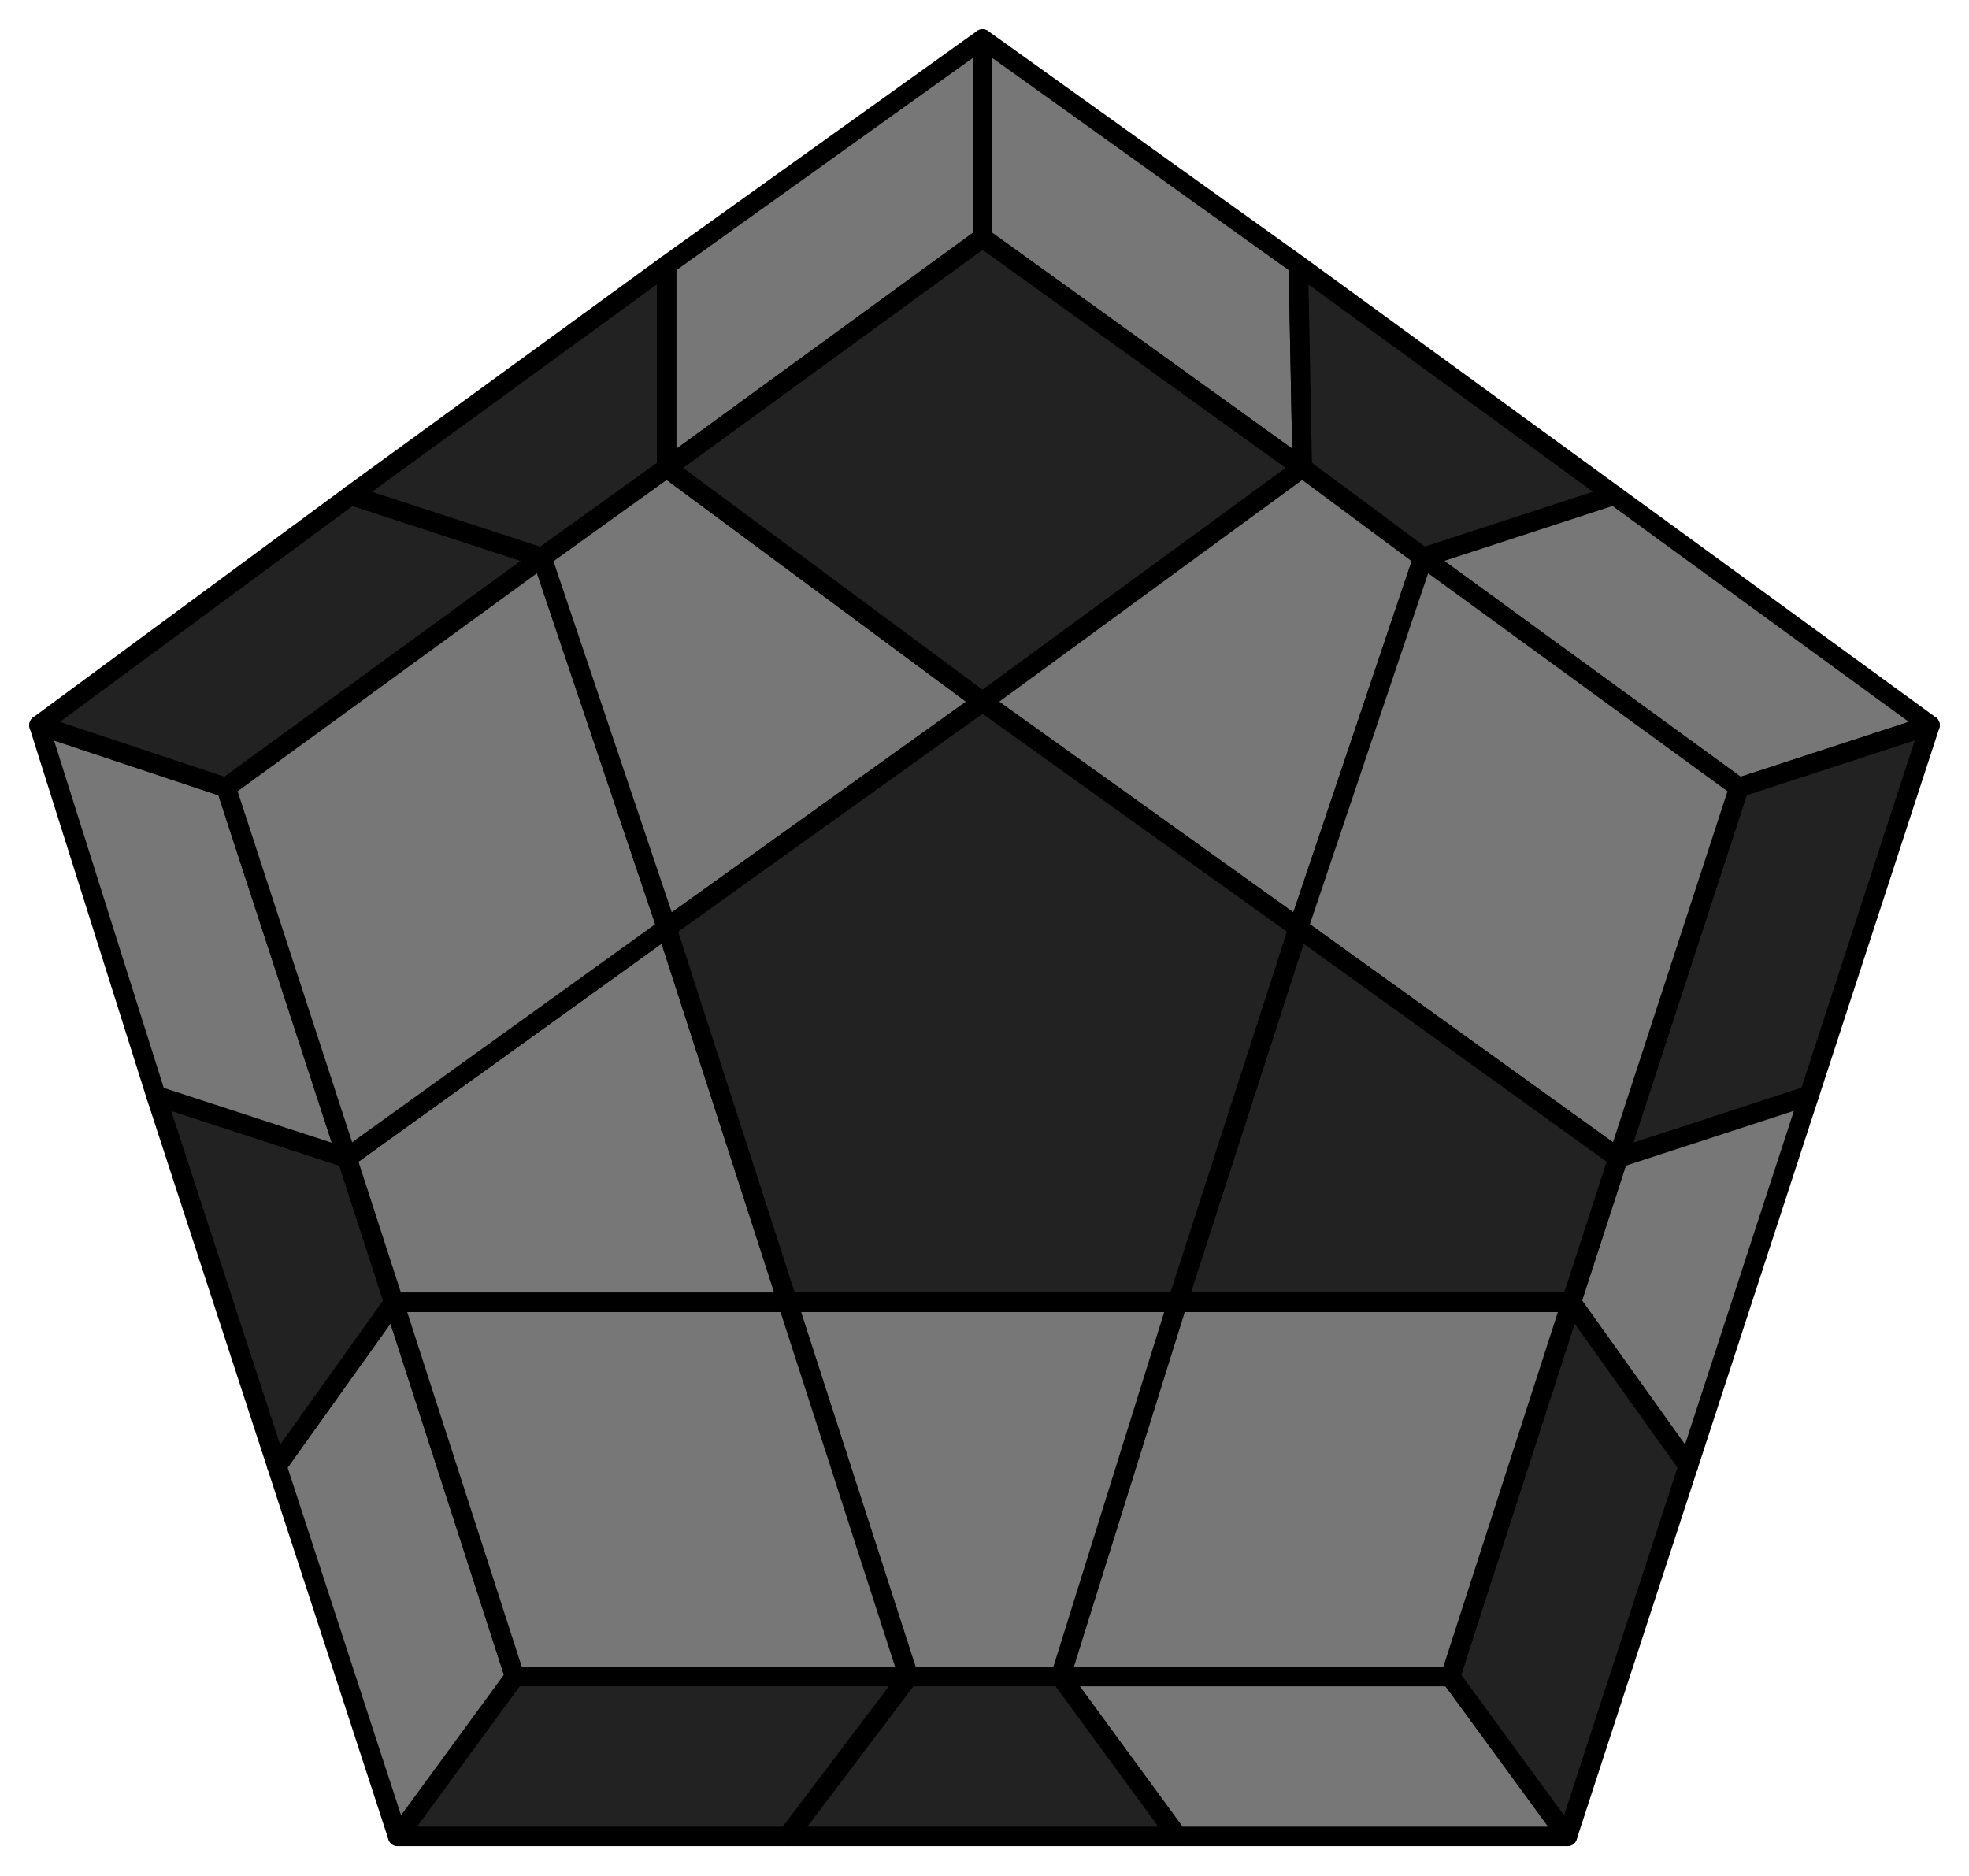
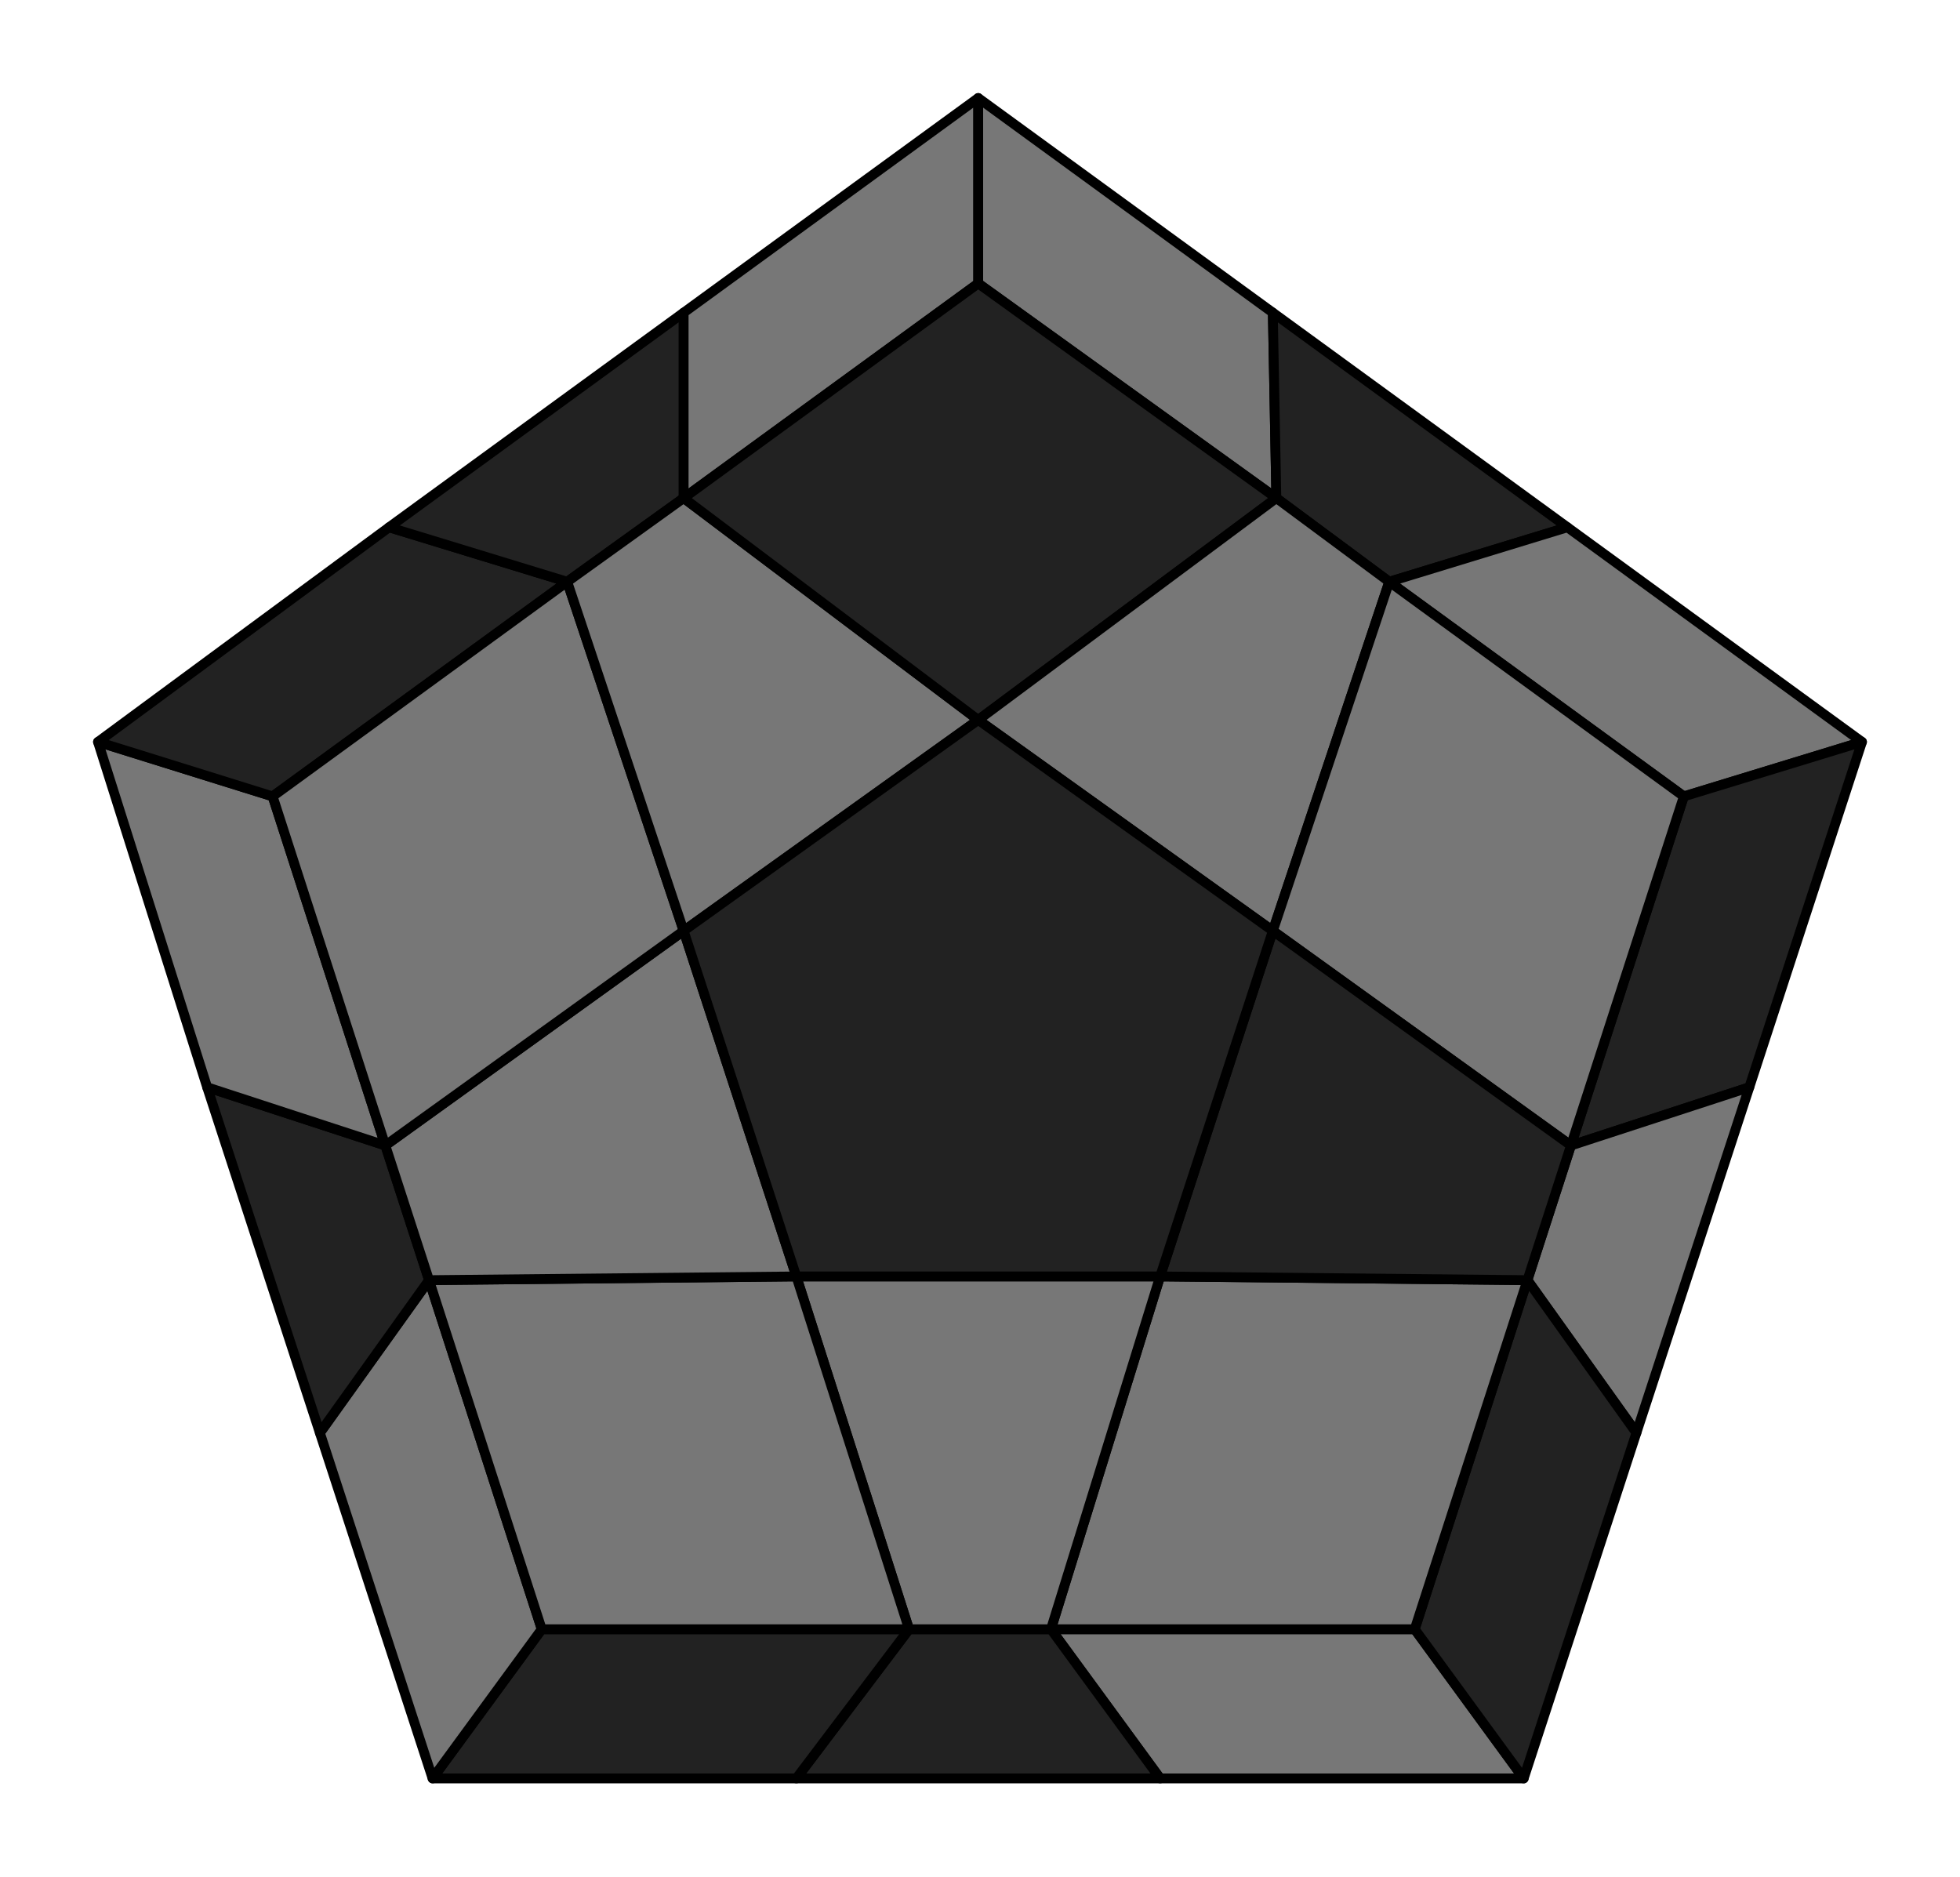
- <svg xmlns="http://www.w3.org/2000/svg" id="235" width="505" height="481">
+ <svg xmlns="http://www.w3.org/2000/svg" viewBox="0 0 100.0 95.732">
  <style>
- polygon { stroke: black; stroke-width: 5px; stroke-linejoin: round;}
- .light {fill: #777;}
- .dark {fill: #222;}
+ polygon { stroke: black; stroke-width: 0.5px; stroke-linejoin: round;}
</style>
-   <polygon class="light" points="402 471 302 471 272 430 372 430" />
-   <polygon class="dark" points="302 471 202 471 233 430 272 430" />
-   <polygon class="dark" points="202 471 102 471 132 430 233 430" />
-   <polygon class="light" points="102 471 71 376 101 334 132 430" />
-   <polygon class="dark" points="71 376 40 281 89 297 101 334" />
-   <polygon class="light" points="40 281 10 186 58 202 89 297" />
-   <polygon class="dark" points="10 186 90 127 139 143 58 202" />
-   <polygon class="dark" points="90 127 171 68 171 120 139 143" />
-   <polygon class="light" points="171 68 252 10 252 61 171 120" />
-   <polygon class="light" points="252 10 333 68 334 120 252 61" />
-   <polygon class="dark" points="333 68 414 127 365 143 334 120" />
-   <polygon class="light" points="414 127 495 186 446 202 365 143" />
-   <polygon class="dark" points="495 186 464 281 415 297 446 202" />
-   <polygon class="light" points="464 281 433 376 403 334 415 297" />
-   <polygon class="dark" points="433 376 402 471 372 430 403 334" />
-   <polygon class="light" points="372 430 272 430 302 334 403 334" />
-   <polygon class="light" points="272 430 233 430 202 334 302 334" />
-   <polygon class="light" points="132 430 101 334 202 334 233 430" />
-   <polygon class="light" points="101 334 89 297 171 238 202 334" />
-   <polygon class="light" points="58 202 139 143 171 238 89 297" />
-   <polygon class="light" points="139 143 171 120 252 180 171 238" />
-   <polygon class="dark" points="252 61 334 120 252 180 171 120" />
-   <polygon class="light" points="334 120 365 143 333 238 252 180" />
-   <polygon class="light" points="446 202 415 297 333 238 365 143" />
-   <polygon class="dark" points="415 297 403 334 302 334 333 238" />
-   <polygon class="dark" points="302 334 202 334 171 238 252 180 333 238" />
+   <polygon fill="#777" points="77.74 90.73 59.19 90.73 53.62 83.12 72.18 83.12" />
+   <polygon fill="#222" points="59.19 90.73 40.63 90.73 46.38 83.12 53.62 83.12" />
+   <polygon fill="#222" points="40.63 90.73 22.07 90.73 27.64 83.12 46.38 83.12" />
+   <polygon fill="#777" points="22.07 90.73 16.32 73.10 21.89 65.31 27.64 83.12" />
+   <polygon fill="#222" points="16.32 73.10 10.57 55.47 19.66 58.44 21.89 65.31" />
+   <polygon fill="#777" points="10.57 55.47 5.00 37.85 13.91 40.63 19.66 58.44" />
+   <polygon fill="#222" points="5.00 37.85 19.85 26.90 28.94 29.68 13.91 40.63" />
+   <polygon fill="#222" points="19.85 26.90 34.88 15.95 34.88 25.41 28.94 29.68" />
+   <polygon fill="#777" points="34.88 15.95 49.91 5.00 49.91 14.46 34.88 25.41" />
+   <polygon fill="#777" points="49.91 5.00 64.94 15.95 65.12 25.41 49.91 14.46" />
+   <polygon fill="#222" points="64.94 15.95 79.97 26.90 70.88 29.68 65.12 25.41" />
+   <polygon fill="#777" points="79.97 26.90 95.00 37.85 85.91 40.63 70.88 29.68" />
+   <polygon fill="#222" points="95.00 37.85 89.25 55.47 80.15 58.44 85.91 40.63" />
+   <polygon fill="#777" points="89.25 55.47 83.49 73.10 77.93 65.31 80.15 58.44" />
+   <polygon fill="#222" points="83.49 73.10 77.74 90.73 72.18 83.12 77.93 65.31" />
+   <polygon fill="#777" points="72.18 83.12 53.62 83.12 59.19 65.12 77.93 65.31" />
+   <polygon fill="#777" points="53.62 83.12 46.38 83.12 40.63 65.12 59.19 65.12" />
+   <polygon fill="#777" points="27.64 83.12 21.89 65.31 40.63 65.12 46.38 83.12" />
+   <polygon fill="#777" points="21.89 65.31 19.66 58.44 34.88 47.49 40.63 65.12" />
+   <polygon fill="#777" points="13.91 40.63 28.94 29.68 34.88 47.49 19.66 58.44" />
+   <polygon fill="#777" points="28.94 29.68 34.88 25.41 49.91 36.73 34.88 47.49" />
+   <polygon fill="#222" points="49.91 14.46 65.12 25.41 49.91 36.73 34.88 25.41" />
+   <polygon fill="#777" points="65.12 25.41 70.88 29.68 64.94 47.49 49.91 36.73" />
+   <polygon fill="#777" points="85.91 40.63 80.15 58.44 64.94 47.49 70.88 29.68" />
+   <polygon fill="#222" points="80.15 58.44 77.93 65.31 59.19 65.12 64.94 47.49" />
+   <polygon fill="#222" points="59.19 65.12 40.63 65.12 34.88 47.49 49.91 36.73 64.94 47.49" />
</svg>
